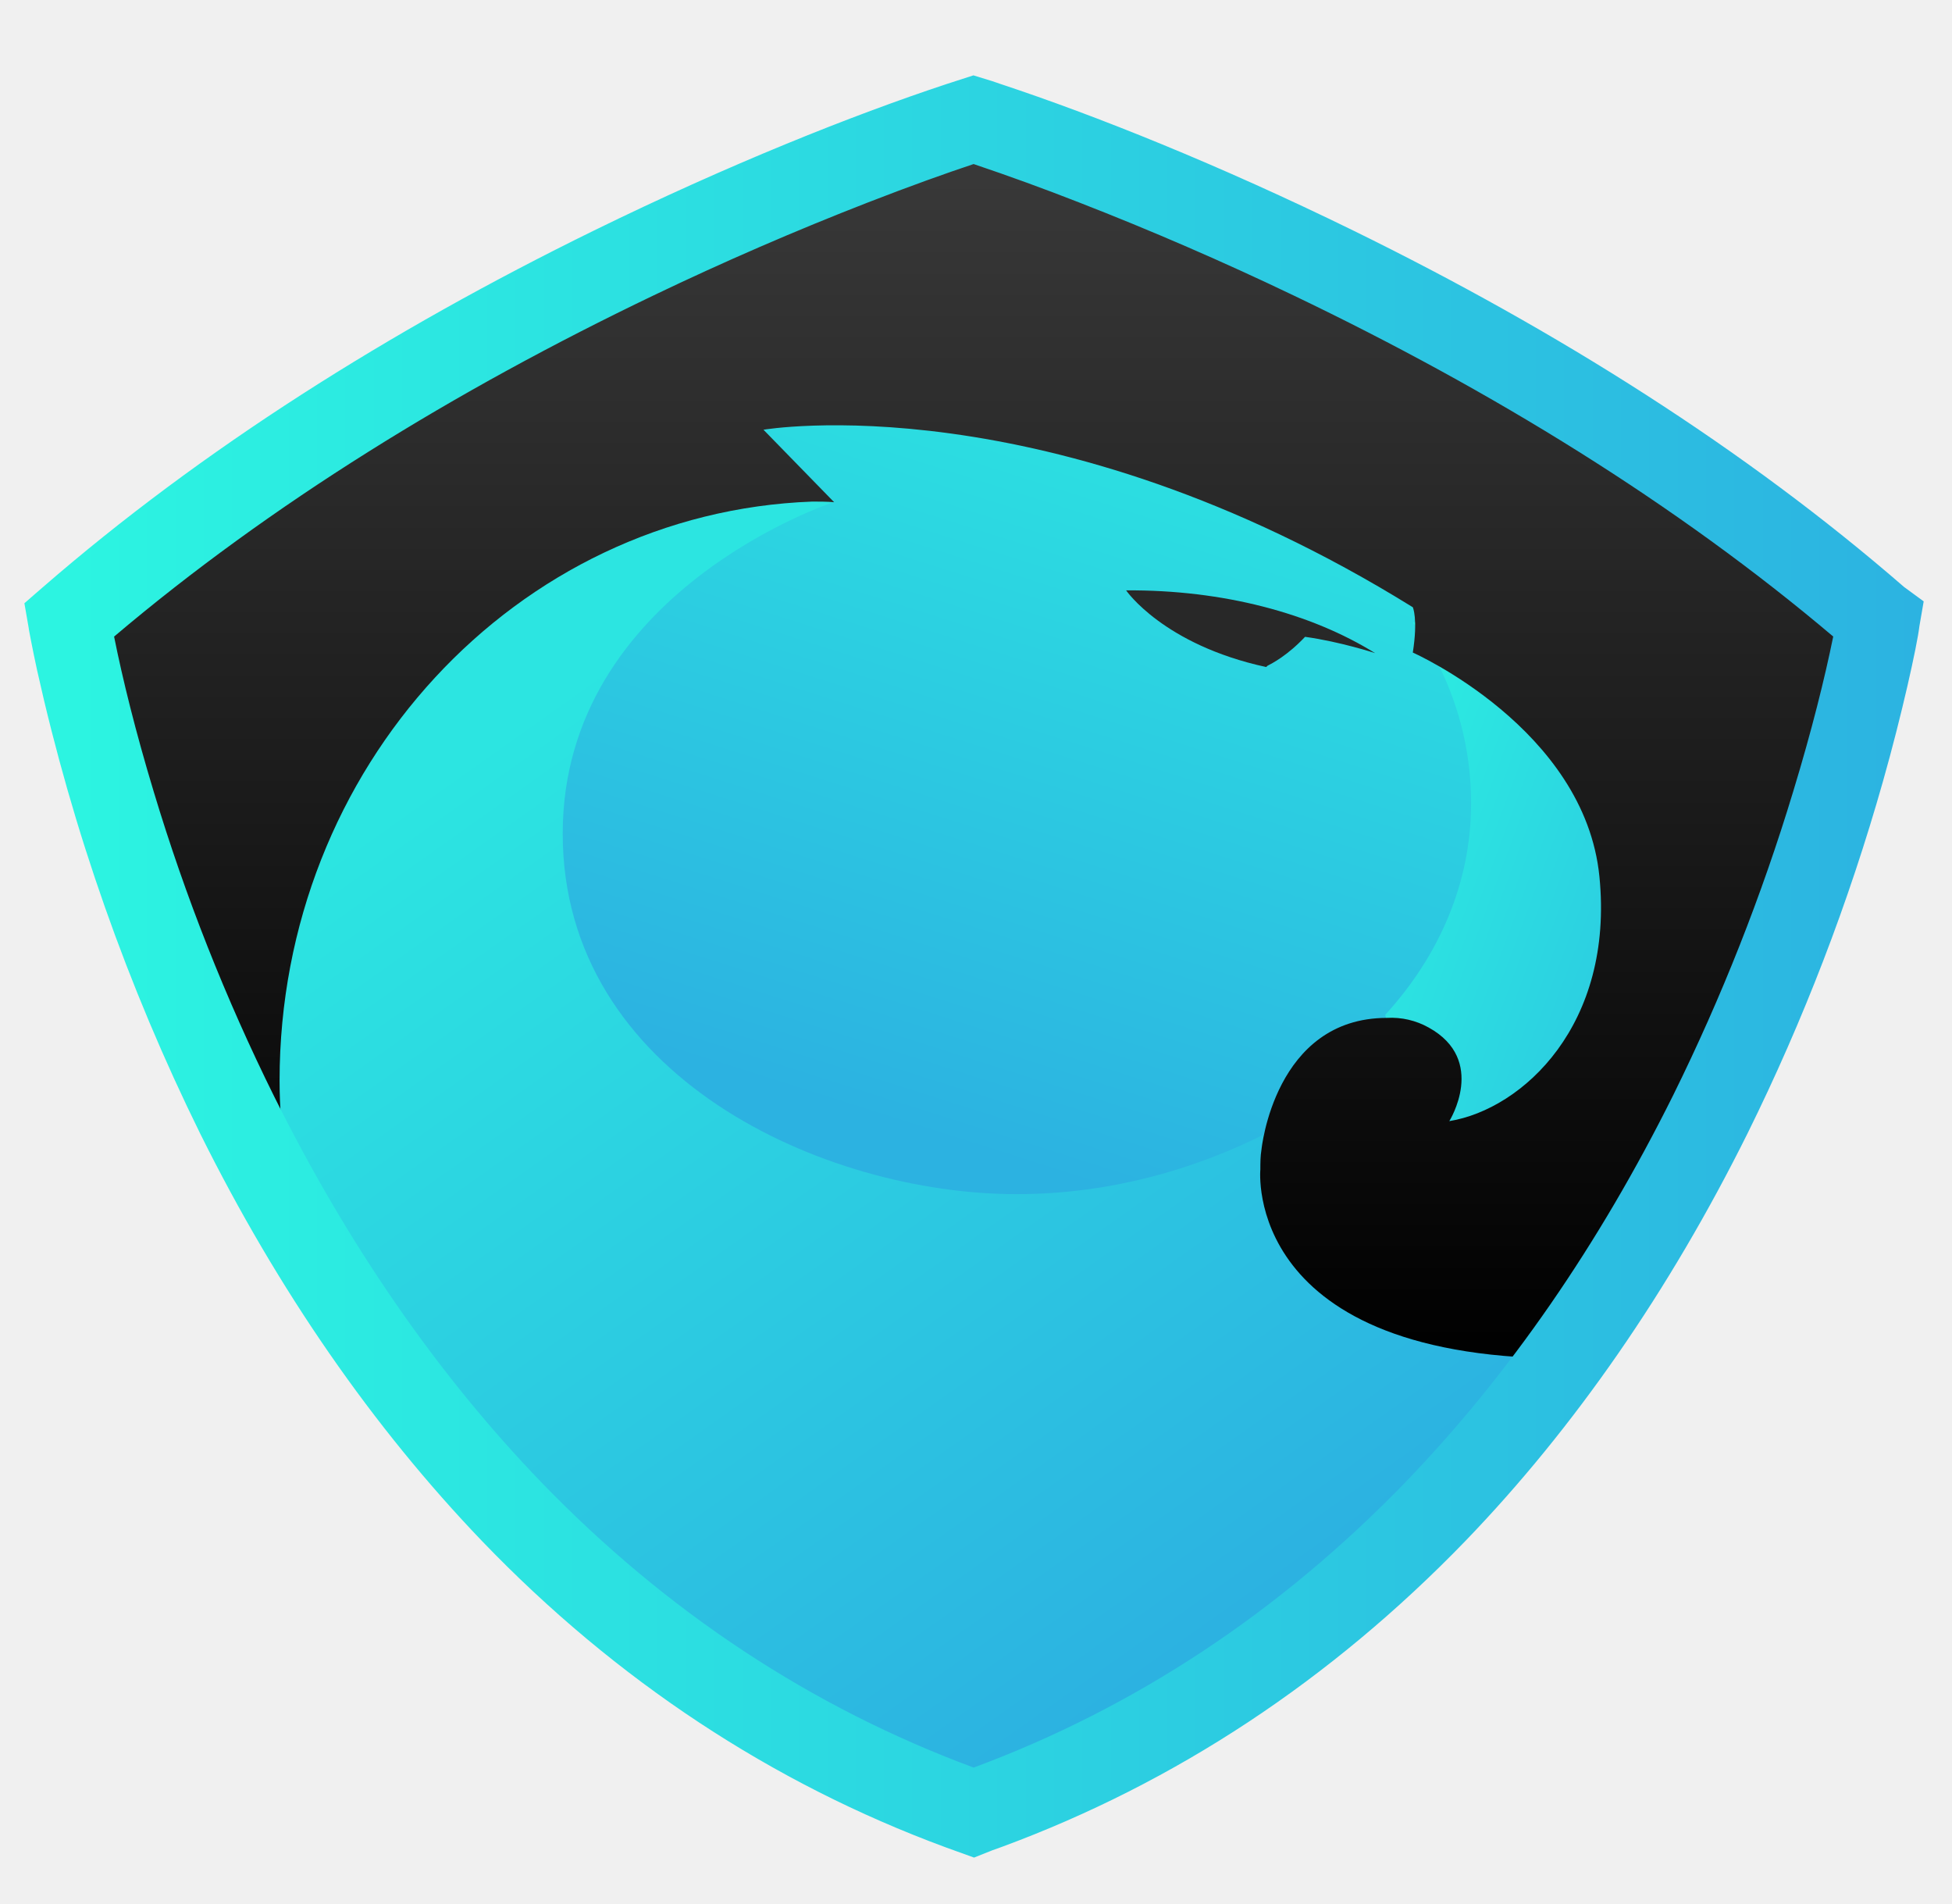
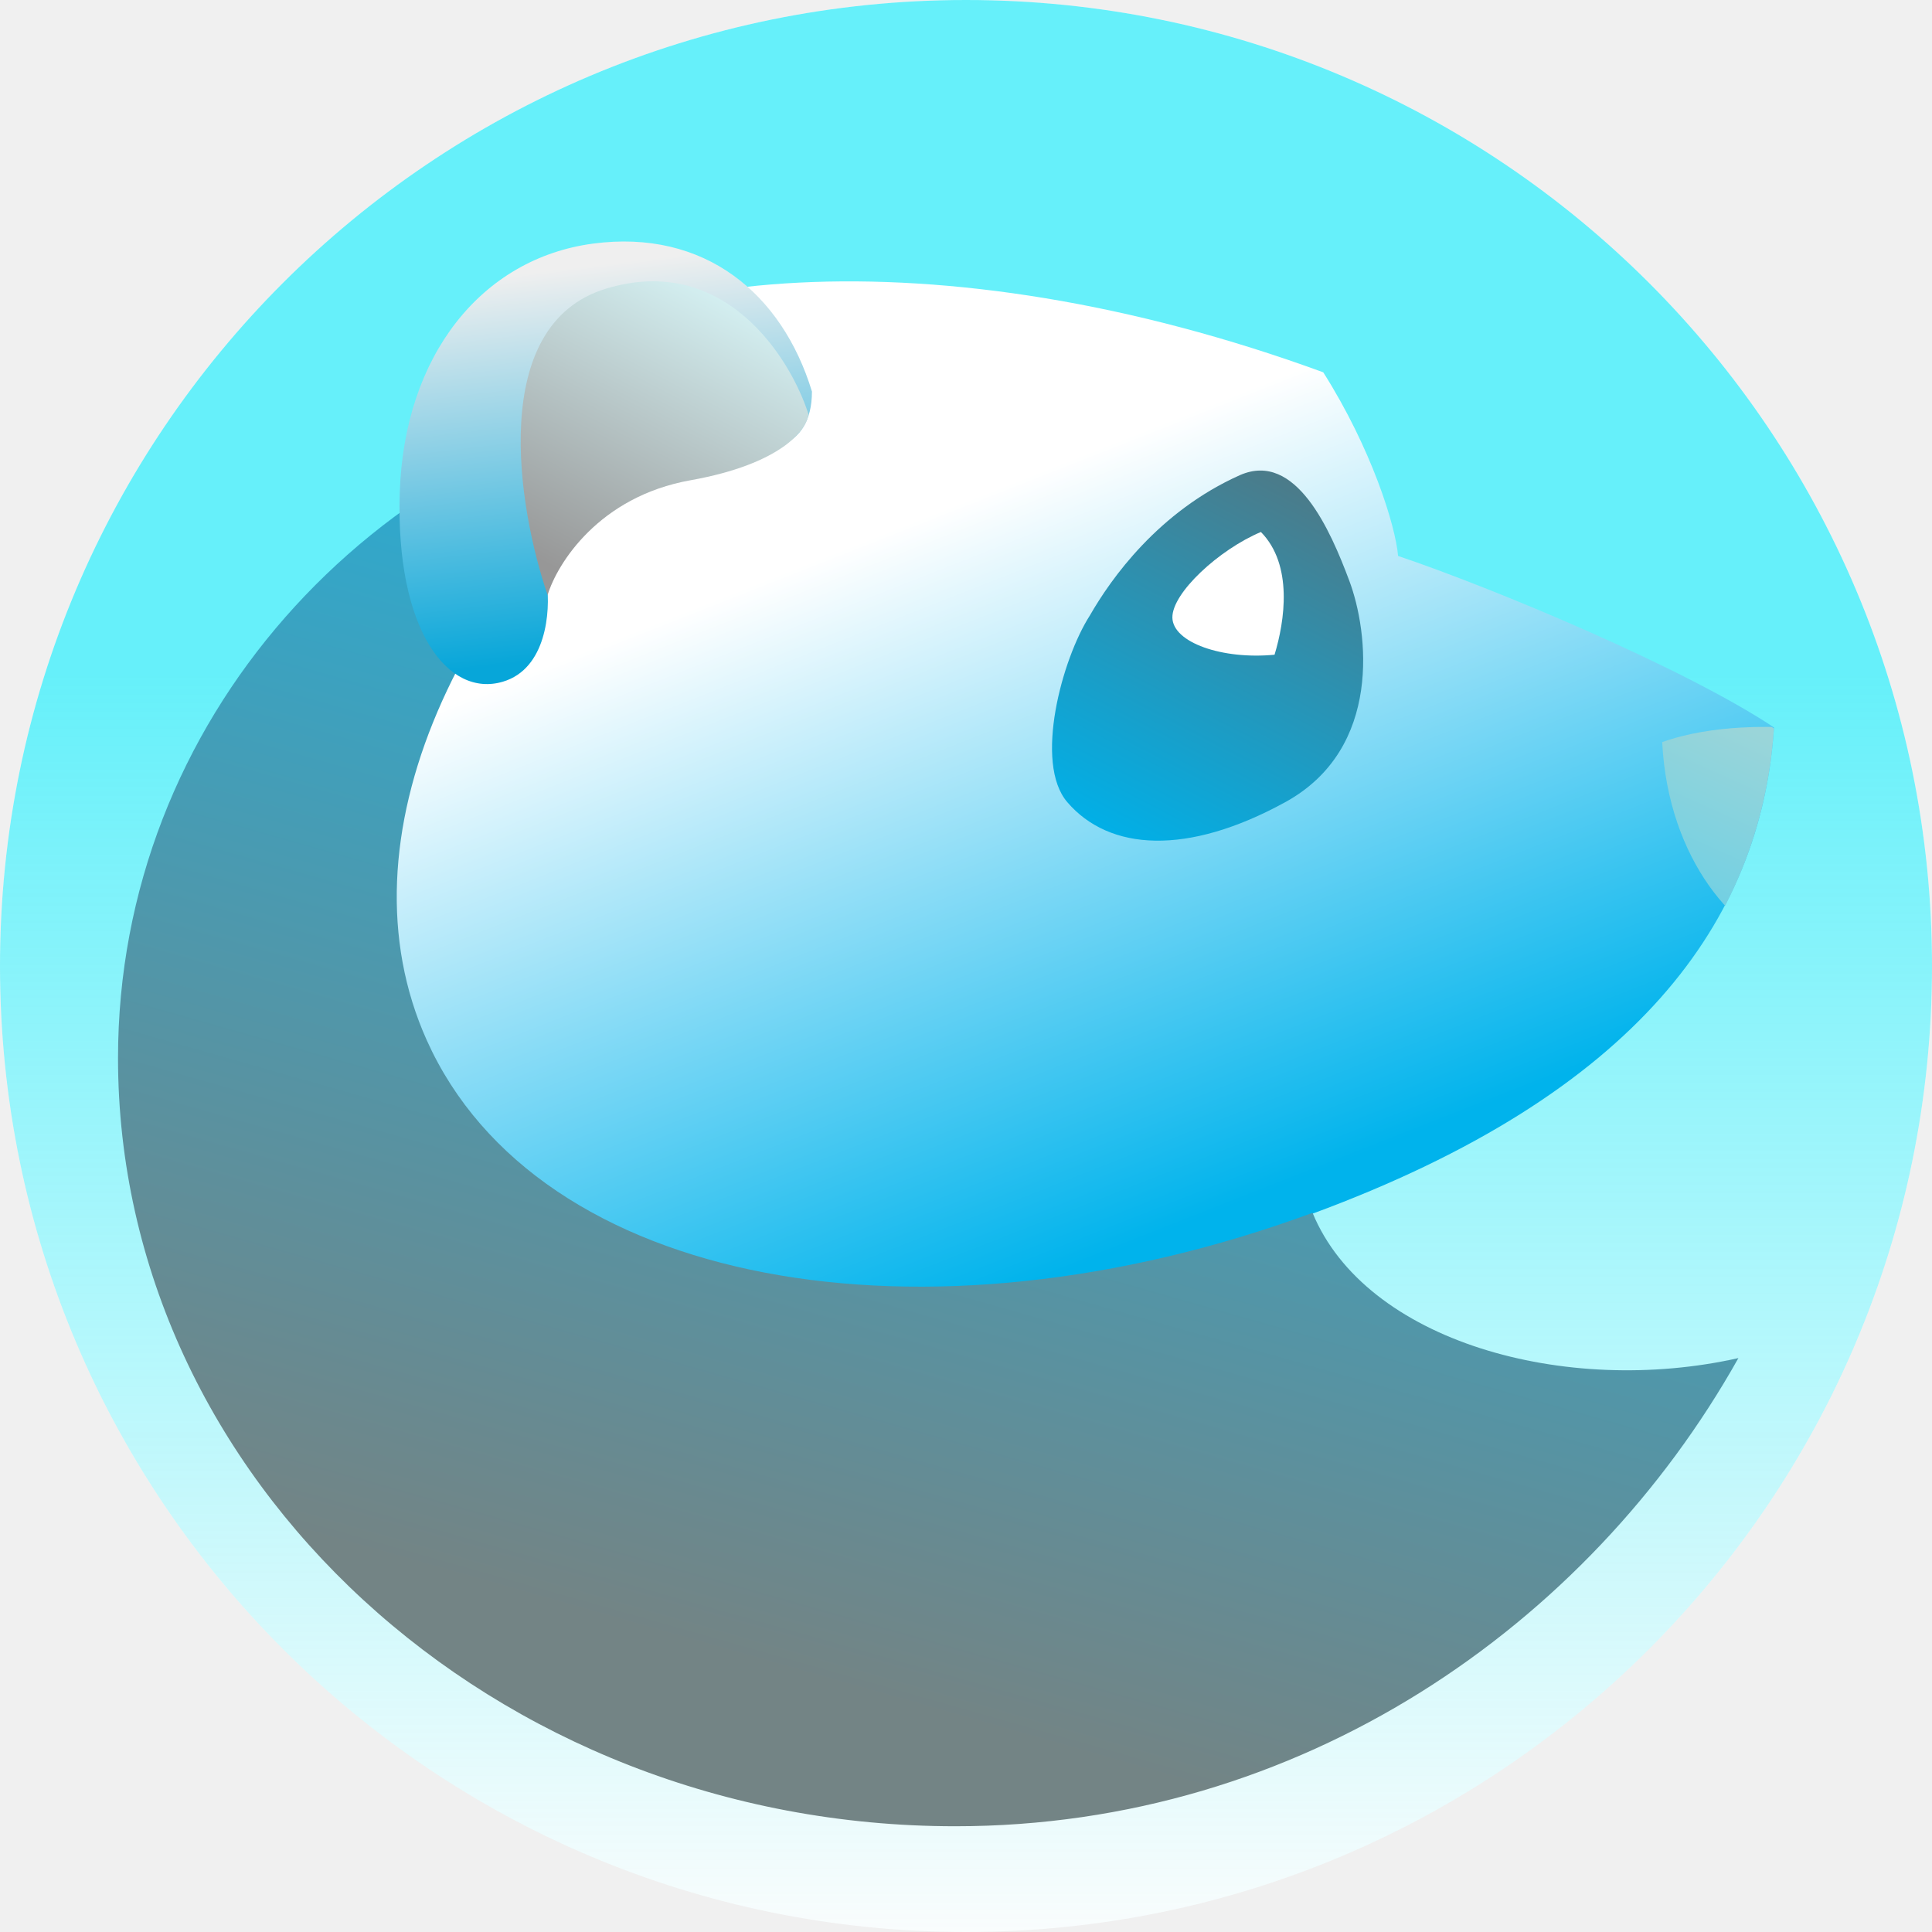
- <svg xmlns="http://www.w3.org/2000/svg" width="40" height="39">
+ <svg xmlns="http://www.w3.org/2000/svg" xmlns:xlink="http://www.w3.org/1999/xlink" width="34px" height="34px" viewBox="0 0 34 34" version="1.1">
  <defs>
-     <linearGradient x1="69.558%" y1="-13.269%" x2="39.93%" y2="82.202%" id="a">
-       <stop stop-color="#2CF4E1" offset="3.9%" />
-       <stop stop-color="#2CB2E1" offset="100%" />
+     <linearGradient x1="50%" y1="34.991%" x2="50%" y2="101.315%" id="linearGradient-1">
+       <stop stop-color="#01E8F8" offset="0%" />
+       <stop stop-color="#01E8F8" stop-opacity="0" offset="100%" />
    </linearGradient>
-     <linearGradient x1="-24.618%" y1="3.457%" x2="147.594%" y2="127.729%" id="b">
-       <stop stop-color="#2CF4E1" offset="3.9%" />
-       <stop stop-color="#2CB2E1" offset="100%" />
+     <linearGradient x1="42.563%" y1="20.96%" x2="71.526%" y2="76.053%" id="linearGradient-2">
+       <stop stop-color="#FFFFFF" offset="0%" />
+       <stop stop-color="#00B3EC" offset="100%" />
    </linearGradient>
-     <linearGradient x1="21.51%" y1="17.32%" x2="69.351%" y2="84.775%" id="c">
-       <stop stop-color="#2CE5E1" offset="0%" />
-       <stop stop-color="#2CB2E1" offset="100%" />
+     <path d="M9.443,0.711 C2.675,-1.765 2.808,2.962 0.469,5.355 C-0.879,10.747 0.767,7.882 5.614,13.389 C7.455,15.253 5.878,15.114 7.512,14.792 C9.038,14.248 7.104,16.575 8.425,16.516 C8.365,16.799 9.195,15.801 9.25,15.519 C14.973,13.407 17.227,10.214 17.45,6.813 C15.87,5.762 12.444,4.51 10.76,3.942 C10.716,3.409 10.288,2.044 9.443,0.711 Z" id="path-3" />
+     <linearGradient x1="69.858%" y1="5.203%" x2="-23.227%" y2="304.891%" id="linearGradient-5">
+       <stop stop-color="#9AD5D9" offset="0%" />
+       <stop stop-color="#00C2FF" offset="100%" />
    </linearGradient>
-     <linearGradient x1="49.992%" y1="99.959%" x2="49.992%" y2="0%" id="d">
-       <stop offset="0%" />
-       <stop stop-color="#3B3B3B" offset="100%" />
+     <linearGradient x1="127.846%" y1="-16.592%" x2="67.502%" y2="121.184%" id="linearGradient-6">
+       <stop stop-color="#656969" offset="0%" />
+       <stop stop-color="#00B0E8" offset="100%" />
    </linearGradient>
-     <linearGradient x1="-1.389%" y1="50.004%" x2="101.329%" y2="50.004%" id="e">
-       <stop stop-color="#2CF4E1" offset="3.9%" />
-       <stop stop-color="#2CB2E1" offset="100%" />
+     <linearGradient x1="42.209%" y1="89.459%" x2="78.911%" y2="-24.913%" id="linearGradient-7">
+       <stop stop-color="#738485" offset="0%" />
+       <stop stop-color="#00C2FF" offset="100%" />
+     </linearGradient>
+     <linearGradient x1="81.458%" y1="1.748%" x2="90.957%" y2="88.313%" id="linearGradient-8">
+       <stop stop-color="#EFEFEF" offset="0%" />
+       <stop stop-color="#07A6D9" offset="100%" />
+     </linearGradient>
+     <linearGradient x1="97.277%" y1="0%" x2="45.794%" y2="107.601%" id="linearGradient-9">
+       <stop stop-color="#DDFDFF" offset="0%" />
+       <stop stop-color="#979797" offset="100%" />
    </linearGradient>
  </defs>
-   <g fill="none">
-     <ellipse fill="url(#a)" cx="21.267" cy="16.115" rx="10.942" ry="11.221" />
-     <path d="M28.951 12.75a6.316 6.316 0 0 1 1.194 3.712c0 1.62-.651 3.117-1.76 4.33l.675 2.585h2.05l2.16-2.511.579-3.674.12-2.19-2.135-2.474-2.883.223z" fill="url(#b)" />
-     <path d="M5.186 23.674l.374 1.522s4.415 9.29 14.356 12.742c0 0 9.313-3.959 13.33-10.676L27.43 22.3s-2.654 2.165-6.599 2.165c-3.944 0-9.3-2.412-9.3-7.386 0-4.973 5.549-6.791 5.549-6.791l-2.365-.594H8.672L4.836 19.17l.35 4.503z" fill="url(#c)" />
-     <path d="M38.59 13.69c-.169-.172-5.067-6.492-18.493-11.23C7.007 7 1.41 13.69 1.41 13.69c.507 3.032 1.786 6.409 2.944 9.032.096.222 1.64 3.018 2.786 4.54-.675-1.522-1.411-2.846-1.411-5.122 0-6.42 4.85-11.641 10.917-11.864.145 0 .302 0 .447.013l-1.448-1.485s5.827-1.002 13.306 3.637c0 0 .109.235 0 .928 0 0 3.523 1.559 3.824 4.59.302 3.03-1.568 4.763-3.076 5.01 0 0 .784-1.25-.422-1.917a1.569 1.569 0 0 0-.857-.198c-2.304 0-2.57 2.697-2.57 2.697-.023.136-.023.272-.023.408 0 0-.386 3.946 6.466 3.872 0 0 3.474-4.033 4.39-7.658a84.38 84.38 0 0 0 .737-3.08 84.69 84.69 0 0 0 1.122-3.266l.048-.136z" fill="url(#d)" />
-     <path d="M25.971 13.641c.097-.05.41-.21.772-.594.724.1 1.436.334 1.436.334-1.315-.816-3.112-1.299-5.103-1.286 0 0 .76 1.113 2.871 1.571l.024-.025z" fill="#282828" />
-     <path d="M39.42 12.319l-.088.51c-.047.397-.36 1.817-.746 3.177a42.182 42.182 0 0 1-2.775 7.213c-1.602 3.223-3.55 6.036-5.781 8.35-2.756 2.85-5.942 4.955-9.495 6.267l-.198.071-.377.15-.374-.135-.208-.075c-3.56-1.314-6.757-3.423-9.493-6.267-2.243-2.338-4.186-5.142-5.78-8.35A42.247 42.247 0 0 1 .76 13.731c-.09-.41-.186-.92-.169-.848L.5 12.359l.211-.184.157-.136c3.262-2.834 7.12-5.265 11.287-7.308 2.775-1.36 5.313-2.37 7.229-3.005l.563-.182.384.118.19.065c1.913.633 4.45 1.644 7.226 3.004 4.16 2.04 8.013 4.466 11.271 7.295l.4.293zm-37.892.324c0-.003 0-.003 0 0zm.175.874a41.25 41.25 0 0 0 3.262 9.265c1.55 3.118 3.436 5.84 5.607 8.103 2.635 2.74 5.709 4.767 9.13 6.03l.242.087.267-.099c3.414-1.26 6.478-3.283 9.133-6.03 2.16-2.24 4.049-4.969 5.607-8.104a41.185 41.185 0 0 0 2.708-7.04c.232-.815.417-1.564.559-2.222a21.487 21.487 0 0 0 .148-.752C35.183 10 31.409 7.624 27.332 5.625c-2.734-1.341-5.232-2.336-7.11-2.958l-.182-.061.153-.47-.139.474-.24-.074.138-.474.144.472-.418.135c-1.874.62-4.372 1.615-7.106 2.955-4.074 1.997-7.844 4.37-11.025 7.123l-.211.183-.312-.377.475-.086.037.21-.476.086.468-.12c.051.272.117.606.175.874zm27.11 16.836c2.106-2.184 3.949-4.85 5.475-7.918a40.517 40.517 0 0 0 2.458-6.22c.379-1.245.646-2.32.82-3.174-3.207-2.714-6.99-5.04-11.058-6.988a63.316 63.316 0 0 0-4.4-1.907 47.441 47.441 0 0 0-2.157-.785c-.57.19-1.294.448-2.161.785a63.052 63.052 0 0 0-4.399 1.907C9.327 8 5.545 10.326 2.338 13.042c.173.863.437 1.938.815 3.187a40.03 40.03 0 0 0 2.463 6.23c1.52 3.058 3.36 5.714 5.474 7.906 2.569 2.658 5.54 4.617 8.862 5.848 3.312-1.228 6.284-3.194 8.861-5.86zm6.334-7.469c-1.57 3.157-3.47 5.906-5.648 8.165-2.72 2.815-5.871 4.883-9.387 6.156l-.16.058-.16-.058c-3.526-1.277-6.675-3.337-9.388-6.144-2.185-2.266-4.083-5.006-5.648-8.151a41.026 41.026 0 0 1-2.525-6.388 34.586 34.586 0 0 1-.897-3.58l-.053-.285.217-.187c3.325-2.857 7.257-5.288 11.485-7.314a64 64 0 0 1 4.465-1.936c.96-.373 1.75-.653 2.358-.85l.146-.048.147.048c.63.207 1.397.48 2.351.85 1.42.552 2.92 1.196 4.466 1.936 4.232 2.027 8.165 4.458 11.49 7.314l.217.188-.054.286a34.97 34.97 0 0 1-.901 3.566 41.515 41.515 0 0 1-2.52 6.374z" fill="url(#e)" />
+   <g id="页面-1" stroke="none" stroke-width="1" fill="none" fill-rule="evenodd">
+     <g id="画板">
+       <g id="编组">
+         <circle id="椭圆形备份" fill="#FFFFFF" fill-rule="nonzero" opacity="0.851" cx="17" cy="17" r="17" />
+         <circle id="椭圆形" fill-opacity="0.6" fill="url(#linearGradient-1)" fill-rule="nonzero" cx="17" cy="17" r="17" />
+         <path d="M23.287,6.552 C16.519,4.076 10.494,4.654 8.156,7.048 C6.808,12.44 1.443,15.796 6.808,21.574 C8.649,23.438 16.754,25.655 18.388,25.333 C19.914,24.789 20.948,22.417 22.269,22.358 C22.21,22.64 23.039,21.642 23.094,21.36 C28.817,19.249 30.997,16.203 31.22,12.802 C29.639,11.751 26.288,10.352 24.604,9.784 C24.56,9.251 24.133,7.886 23.287,6.552 Z" id="路径" fill="url(#linearGradient-2)" fill-rule="nonzero" />
+         <g id="Clipped" transform="translate(13.76798, 6.006879)">
+           <mask id="mask-4" fill="white">
+             <use xlink:href="#path-3" />
+           </mask>
+           <g id="路径" />
+           <path d="M15.484,7.053 C16.377,6.734 17.451,6.77 17.982,6.814 L18.142,7.93 C18.23,8.852 18.174,9.84 17.77,10.691 C16.813,10.478 15.59,9.153 15.484,7.053 Z" id="路径" fill="url(#linearGradient-5)" fill-rule="nonzero" mask="url(#mask-4)" />
+         </g>
+         <path d="M21.822,8.361 C20.386,9.002 19.55,10.186 19.18,10.831 C18.688,11.597 18.192,13.43 18.783,14.117 C19.521,14.977 20.895,15.063 22.618,14.117 C24.34,13.172 24.079,11.11 23.746,10.222 C23.414,9.334 22.806,7.931 21.822,8.361 Z" id="路径" fill="url(#linearGradient-6)" fill-rule="nonzero" />
+         <path d="M20.632,10.869 C20.625,10.435 21.453,9.672 22.19,9.362 C22.759,9.941 22.61,10.928 22.43,11.522 C21.509,11.611 20.64,11.307 20.632,10.869 Z" id="路径" fill="#FFFFFF" fill-rule="nonzero" />
+         <path d="M23.099,21.344 C16.234,23.871 9.456,22.635 7.511,18.308 C5.93,14.79 7.999,10.238 12.294,6.801 C6.516,7.804 2.077,12.693 2.077,18.62 C2.077,26.023 8.674,32.139 16.812,32.139 C22.889,32.139 27.948,28.615 30.593,23.9 C27.546,24.585 24.031,23.606 23.099,21.344 Z" id="路径" fill="url(#linearGradient-7)" />
+         <path d="M8.849,11.997 C9.619,11.769 9.687,10.753 9.624,10.274 L10.068,8.731 L12.951,7.869 C13.397,7.985 14.289,7.951 14.289,6.89 C13.764,5.167 12.401,4.027 10.437,4.287 C8.474,4.548 7.111,6.258 7.035,8.675 C6.96,11.092 7.886,12.282 8.849,11.997 Z" id="路径" fill="url(#linearGradient-8)" fill-rule="nonzero" />
+         <path d="M10.662,5.081 C8.581,5.715 9.112,8.939 9.637,10.472 C9.804,9.919 10.54,8.739 12.151,8.452 C13.762,8.164 14.206,7.555 14.227,7.287 C13.906,6.287 12.744,4.446 10.662,5.081 Z" id="路径" fill="url(#linearGradient-9)" fill-rule="nonzero" />
+       </g>
+     </g>
  </g>
</svg>
